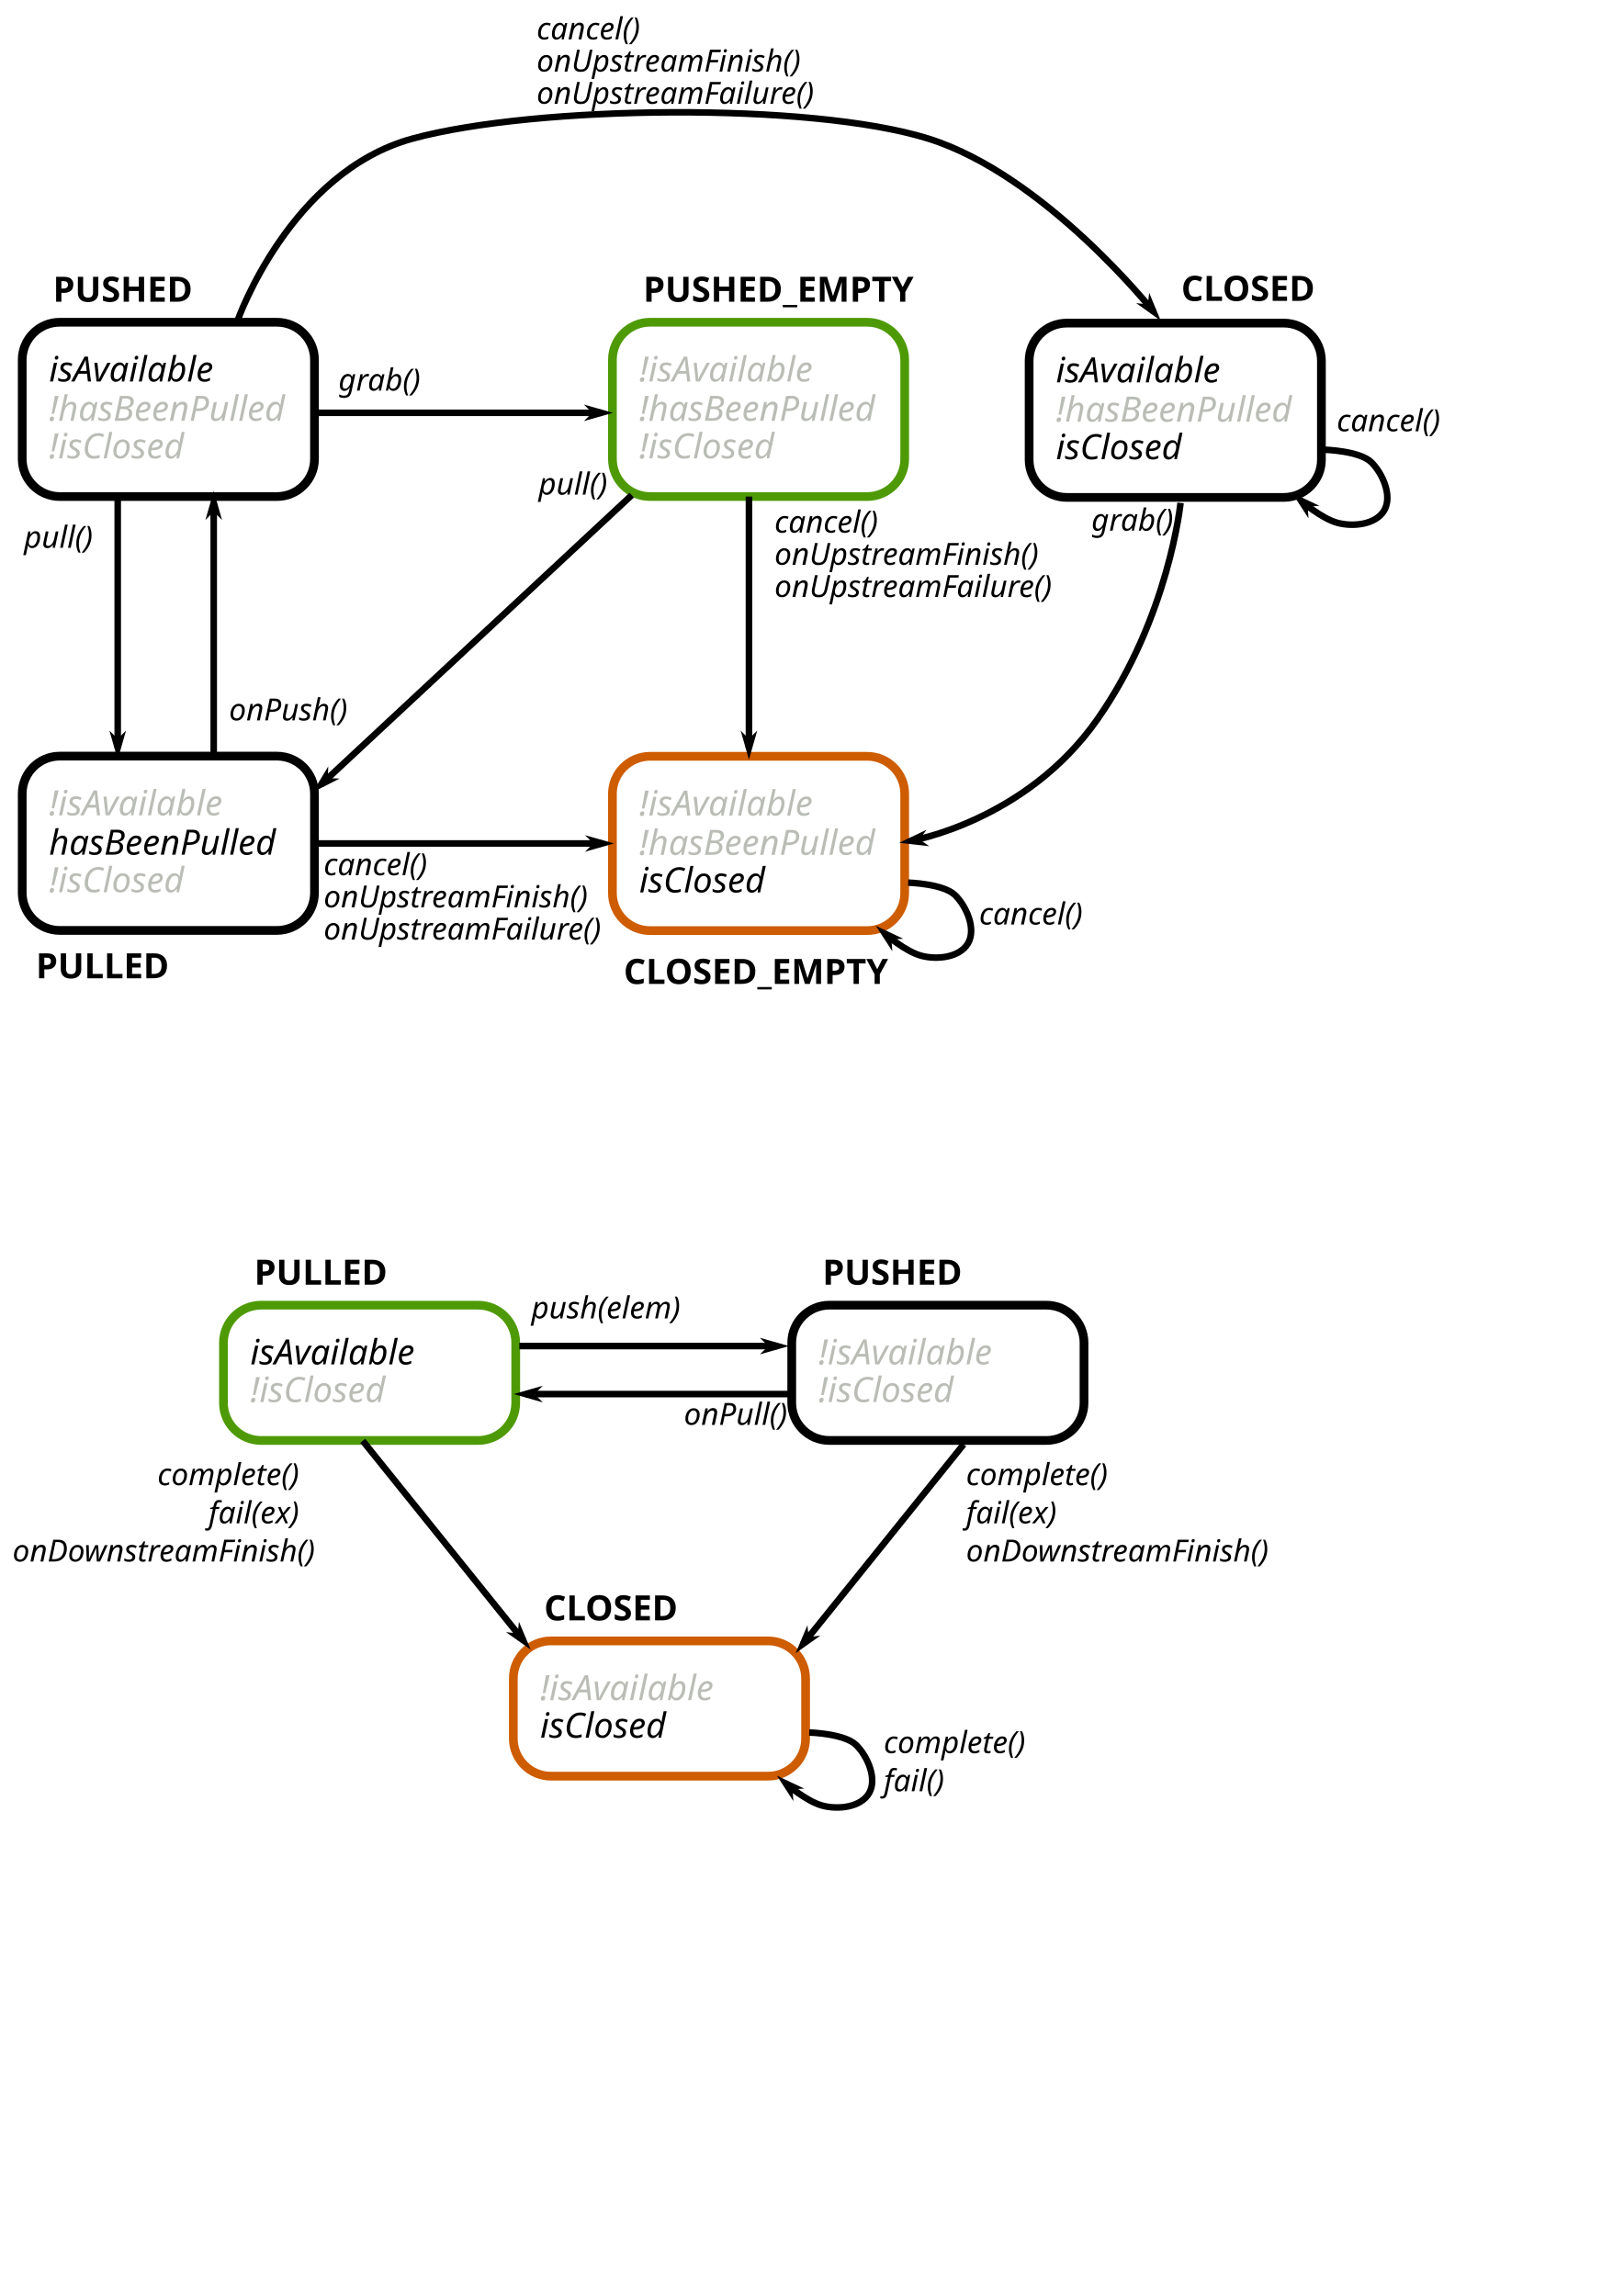
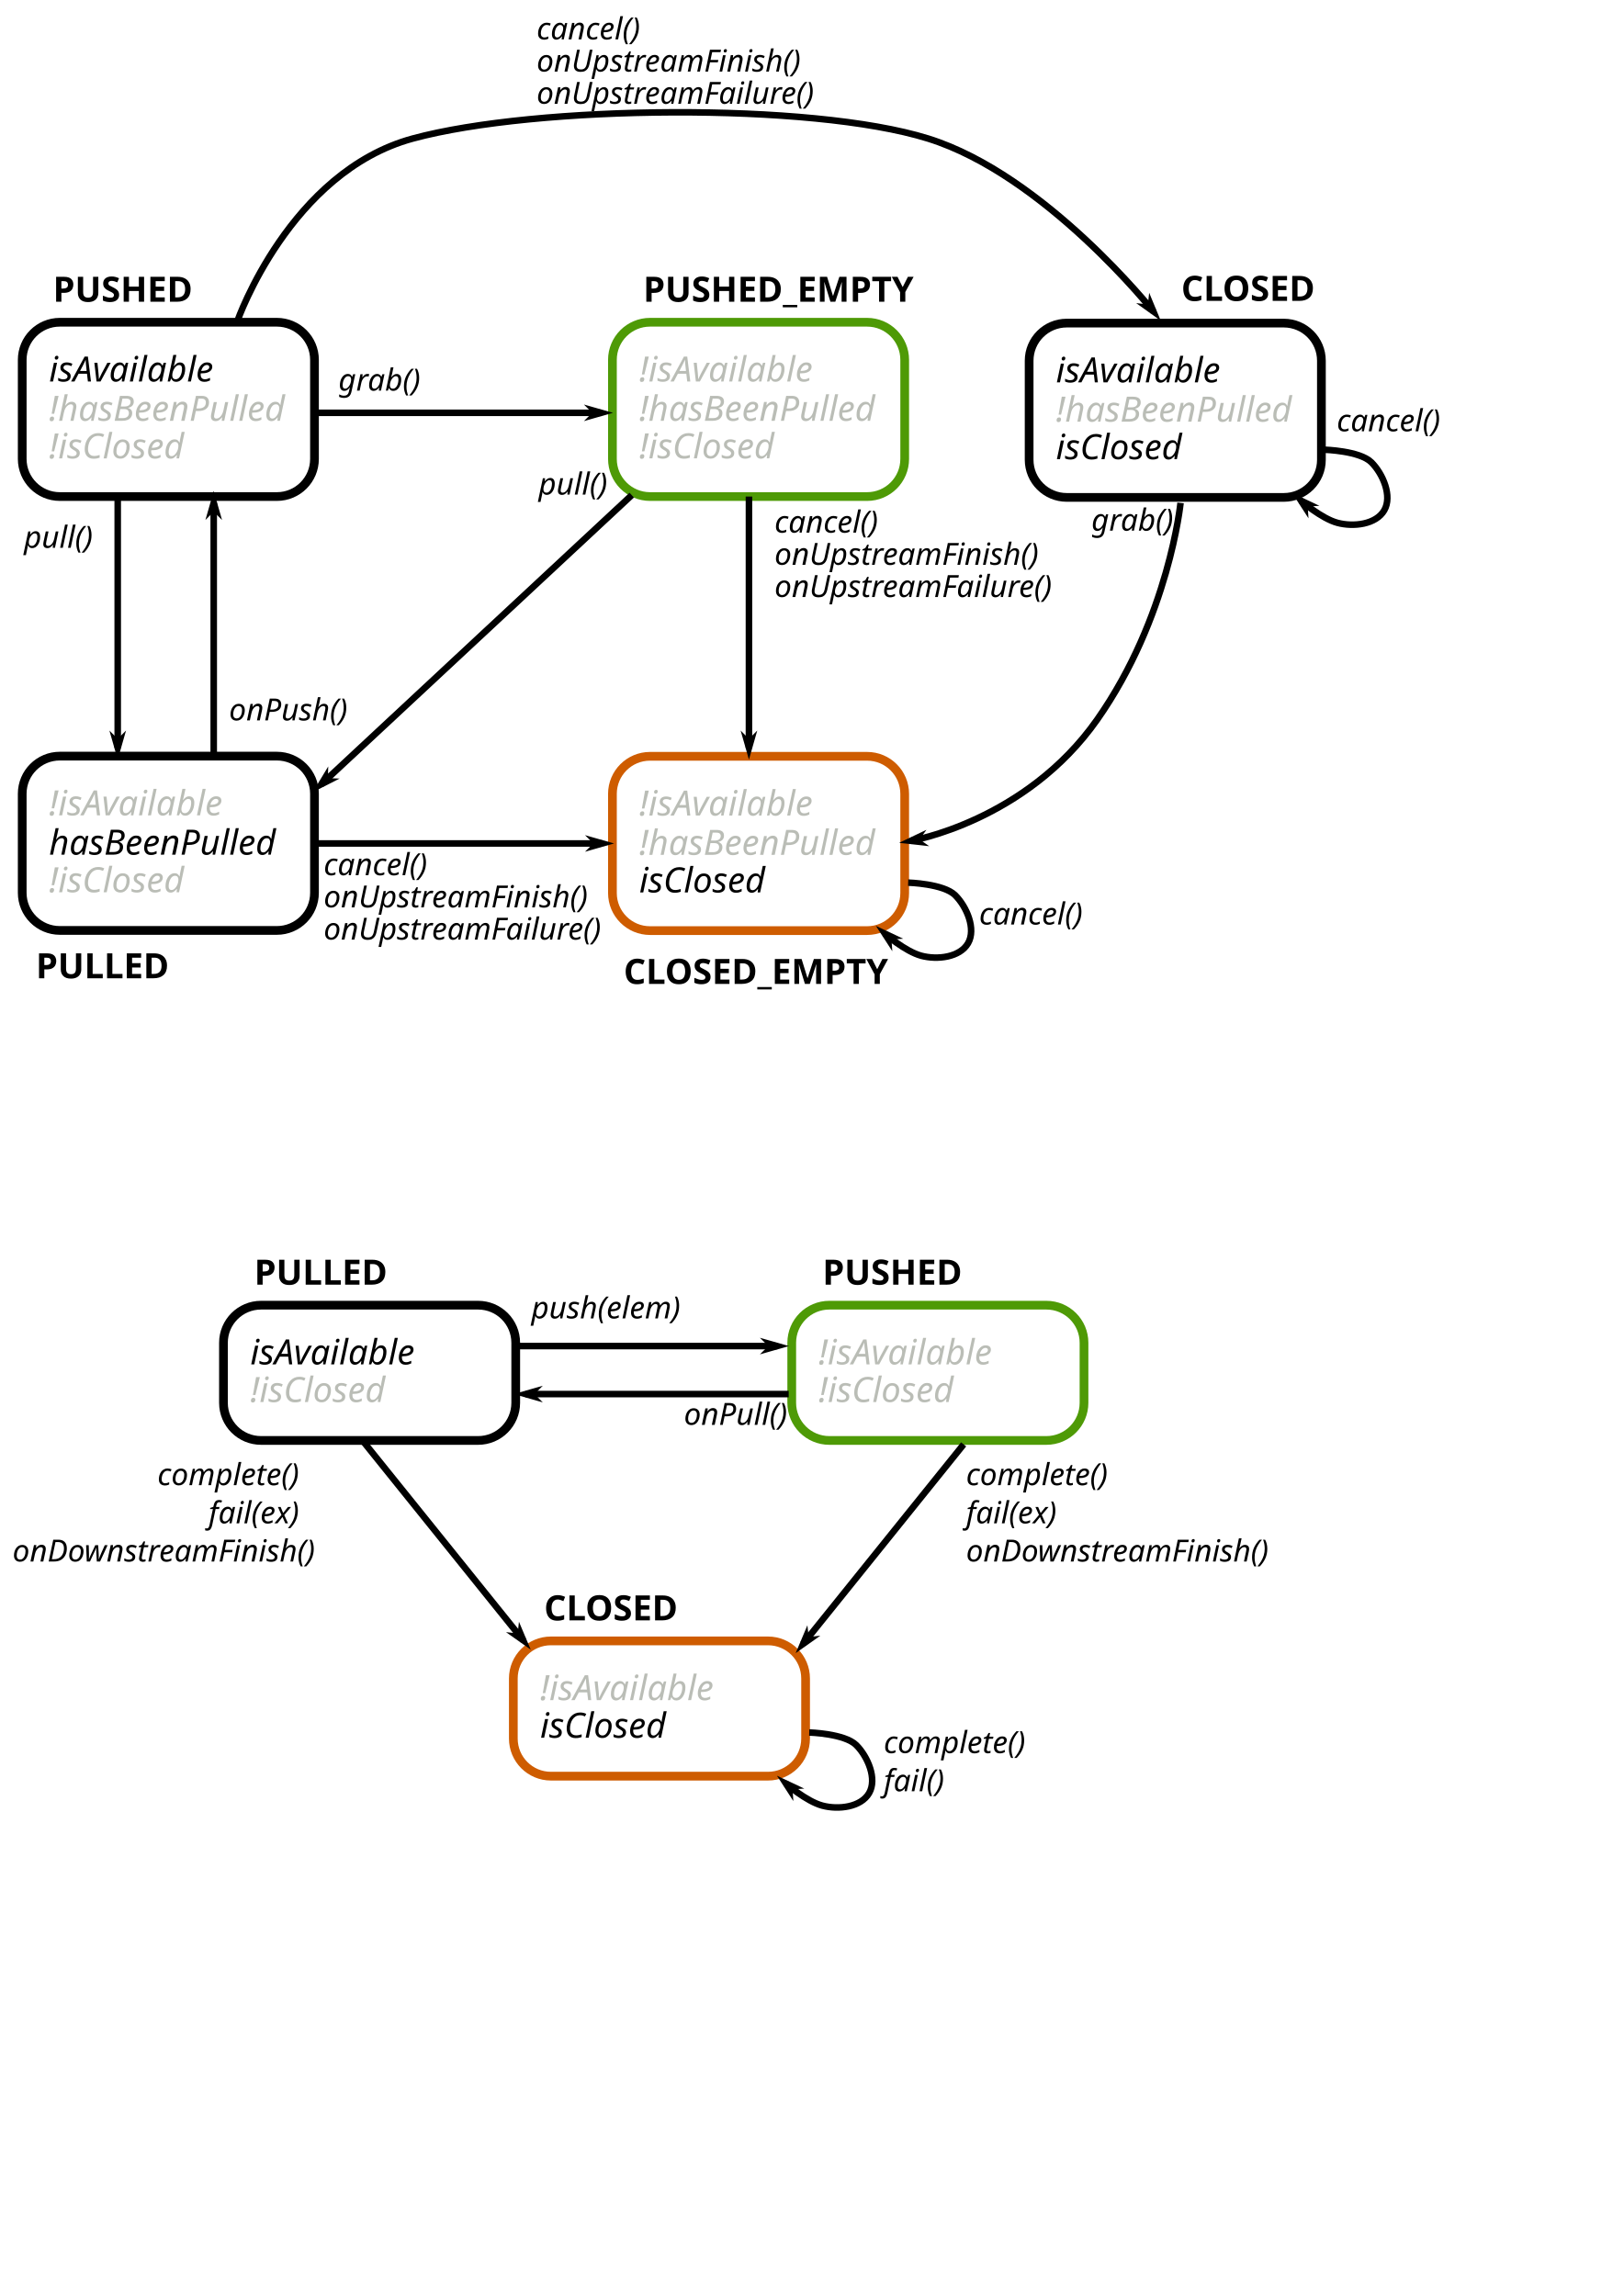
<svg xmlns="http://www.w3.org/2000/svg" xmlns:ns1="http://www.openswatchbook.org/uri/2009/osb" width="744.094" height="1052.362" id="svg2" version="1.1">
  <defs id="defs4">
    <linearGradient id="linearGradient7400" ns1:paint="solid">
      <stop style="stop-color:#000000;stop-opacity:1;" offset="0" id="stop7402" />
    </linearGradient>
    <marker orient="auto" refY="0.0" refX="0.0" id="Arrow1Sstart" style="overflow:visible">
      <path id="path4020" d="M 0.0,0.0 L 5.0,-5.0 L -12.5,0.0 L 5.0,5.0 L 0.0,0.0 z " style="fill-rule:evenodd;stroke:#000000;stroke-width:1.0pt" transform="scale(0.2) translate(6,0)" />
    </marker>
    <marker orient="auto" refY="0.0" refX="0.0" id="Arrow1Send" style="overflow:visible;">
      <path id="path4023" d="M 0.0,0.0 L 5.0,-5.0 L -12.5,0.0 L 5.0,5.0 L 0.0,0.0 z " style="fill-rule:evenodd;stroke:#000000;stroke-width:1.0pt;" transform="scale(0.2) rotate(180) translate(6,0)" />
    </marker>
    <marker orient="auto" refY="0.0" refX="0.0" id="Arrow1Mend" style="overflow:visible;">
      <path id="path4017" d="M 0.0,0.0 L 5.0,-5.0 L -12.5,0.0 L 5.0,5.0 L 0.0,0.0 z " style="fill-rule:evenodd;stroke:#000000;stroke-width:1.0pt;" transform="scale(0.4) rotate(180) translate(10,0)" />
    </marker>
    <marker orient="auto" refY="0.0" refX="0.0" id="Arrow2Lend" style="overflow:visible;">
      <path id="path4029" style="fill-rule:evenodd;stroke-width:0.625;stroke-linejoin:round;" d="M 8.719,4.034 L -2.207,0.016 L 8.719,-4.002 C 6.973,-1.63 6.983,1.616 8.719,4.034 z " transform="scale(1.1) rotate(180) translate(1,0)" />
    </marker>
  </defs>
  <g id="layer1">
    <g id="g3955" transform="translate(-86.15831,-101.8235)">
      <rect rx="17.232" ry="17.232" y="249.523" x="96.341" height="79.892" width="133.937" id="rect2985" style="fill:none;stroke:#000000;stroke-width:4;stroke-miterlimit:4;stroke-opacity:1;stroke-dasharray:none;stroke-dashoffset:0" />
      <text id="text3759" y="240.124" x="110.439" style="font-size:16px;font-style:normal;font-weight:bold;line-height:125%;letter-spacing:0px;word-spacing:0px;fill:#000000;fill-opacity:1;stroke:none;font-family:Franklin Gothic Medium;-inkscape-font-specification:Sans Bold" xml:space="preserve">
        <tspan y="240.124" x="110.439" id="tspan3761">PUSHED</tspan>
      </text>
      <text id="text3763" y="276.671" x="108.607" style="font-size:16px;font-style:oblique;font-weight:normal;line-height:125%;letter-spacing:0px;word-spacing:0px;fill:#000000;fill-opacity:1;stroke:none;font-family:Franklin Gothic Medium;-inkscape-font-specification:'Franklin Gothic Medium, Oblique'" xml:space="preserve">
        <tspan y="276.671" x="108.607" id="tspan3765">isAvailable</tspan>
      </text>
      <text id="text3767" y="294.686" x="108.607" style="font-size:16px;font-style:oblique;font-weight:normal;line-height:125%;letter-spacing:0px;word-spacing:0px;fill:#babdb6;fill-opacity:1;stroke:none;font-family:Franklin Gothic Medium;-inkscape-font-specification:Sans Oblique" xml:space="preserve">
        <tspan y="294.686" x="108.607" id="tspan3769">!hasBeenPulled</tspan>
      </text>
      <text id="text3771" y="311.918" x="108.607" style="font-size:16px;font-style:oblique;font-weight:normal;line-height:125%;letter-spacing:0px;word-spacing:0px;fill:#babdb6;fill-opacity:1;stroke:none;font-family:Franklin Gothic Medium;-inkscape-font-specification:Sans Oblique" xml:space="preserve">
        <tspan y="311.918" x="108.607" id="tspan3773">!isClosed</tspan>
      </text>
    </g>
    <g id="g3966" transform="translate(-35.77871,-97.90717)">
      <rect style="fill:none;stroke:#4e9a06;stroke-width:4;stroke-miterlimit:4;stroke-opacity:1;stroke-dasharray:none;stroke-dashoffset:0" id="rect3793" width="133.937" height="79.892" x="316.436" y="245.607" ry="17.232" rx="17.232" />
      <text xml:space="preserve" style="font-size:16px;font-style:normal;font-weight:bold;line-height:125%;letter-spacing:0px;word-spacing:0px;fill:#000000;fill-opacity:1;stroke:none;font-family:Franklin Gothic Medium;-inkscape-font-specification:Sans Bold" x="330.535" y="236.208" id="text3795">
        <tspan id="tspan3797" x="330.535" y="236.208">PUSHED_EMPTY</tspan>
      </text>
      <text xml:space="preserve" style="font-size:16px;font-style:oblique;font-weight:normal;line-height:125%;letter-spacing:0px;word-spacing:0px;fill:#babdb6;fill-opacity:1;stroke:none;font-family:Franklin Gothic Medium;-inkscape-font-specification:'Franklin Gothic Medium, Oblique'" x="328.702" y="272.755" id="text3799">
        <tspan id="tspan3801" x="328.702" y="272.755">!isAvailable</tspan>
      </text>
      <text xml:space="preserve" style="font-size:16px;font-style:oblique;font-weight:normal;line-height:125%;letter-spacing:0px;word-spacing:0px;fill:#babdb6;fill-opacity:1;stroke:none;font-family:Franklin Gothic Medium;-inkscape-font-specification:Sans Oblique" x="328.702" y="290.77" id="text3803">
        <tspan id="tspan3805" x="328.702" y="290.77">!hasBeenPulled</tspan>
      </text>
      <text xml:space="preserve" style="font-size:16px;font-style:oblique;font-weight:normal;line-height:125%;letter-spacing:0px;word-spacing:0px;fill:#babdb6;fill-opacity:1;stroke:none;font-family:Franklin Gothic Medium;-inkscape-font-specification:Sans Oblique" x="328.702" y="308.002" id="text3807">
        <tspan id="tspan3809" x="328.702" y="308.002">!isClosed</tspan>
      </text>
    </g>
    <flowRoot xml:space="preserve" id="flowRoot3811" style="fill:black;stroke:none;stroke-opacity:1;stroke-width:1px;stroke-linejoin:miter;stroke-linecap:butt;fill-opacity:1;font-family:Franklin Gothic Medium;font-style:oblique;font-weight:normal;font-size:16px;line-height:125%;letter-spacing:0px;word-spacing:0px;-inkscape-font-specification:Sans Oblique">
      <flowRegion id="flowRegion3813">
        <rect id="rect3815" width="209.13" height="170.75" x="71.276" y="210.361" />
      </flowRegion>
      <flowPara id="flowPara3817" />
    </flowRoot>
    <g id="g3977" transform="translate(-85.37505,-101.1208)">
      <rect style="fill:none;stroke:#000000;stroke-width:4;stroke-miterlimit:4;stroke-opacity:1;stroke-dasharray:none;stroke-dashoffset:0" id="rect3819" width="133.937" height="79.892" x="95.557" y="447.688" ry="17.232" rx="17.232" />
      <text xml:space="preserve" style="font-size:16px;font-style:normal;font-weight:bold;line-height:125%;letter-spacing:0px;word-spacing:0px;fill:#000000;fill-opacity:1;stroke:none;font-family:Franklin Gothic Medium;-inkscape-font-specification:Sans Bold" x="101.823" y="549.511" id="text3821">
        <tspan id="tspan3823" x="101.823" y="549.511">PULLED</tspan>
      </text>
      <text xml:space="preserve" style="font-size:16px;font-style:oblique;font-weight:normal;line-height:125%;letter-spacing:0px;word-spacing:0px;fill:#babdb6;fill-opacity:1;stroke:none;font-family:Franklin Gothic Medium;-inkscape-font-specification:'Franklin Gothic Medium, Oblique'" x="107.823" y="474.835" id="text3825">
        <tspan id="tspan3827" x="107.823" y="474.835">!isAvailable</tspan>
      </text>
      <text xml:space="preserve" style="font-size:16px;font-style:oblique;font-weight:normal;line-height:125%;letter-spacing:0px;word-spacing:0px;fill:#000000;fill-opacity:1;stroke:none;font-family:Franklin Gothic Medium;-inkscape-font-specification:Sans Oblique" x="107.823" y="492.85" id="text3829">
        <tspan id="tspan3831" x="107.823" y="492.85">hasBeenPulled</tspan>
      </text>
      <text xml:space="preserve" style="font-size:16px;font-style:oblique;font-weight:normal;line-height:125%;letter-spacing:0px;word-spacing:0px;fill:#babdb6;fill-opacity:1;stroke:none;font-family:Franklin Gothic Medium;-inkscape-font-specification:Sans Oblique" x="107.823" y="510.082" id="text3833">
        <tspan id="tspan3835" x="107.823" y="510.082">!isClosed</tspan>
      </text>
    </g>
    <flowRoot xml:space="preserve" id="flowRoot3891" style="fill:black;stroke:none;stroke-opacity:1;stroke-width:1px;stroke-linejoin:miter;stroke-linecap:butt;fill-opacity:1;font-family:Franklin Gothic Medium;font-style:oblique;font-weight:normal;font-size:16px;line-height:125%;letter-spacing:0px;word-spacing:0px;-inkscape-font-specification:Sans Oblique">
      <flowRegion id="flowRegion3893">
        <rect id="rect3895" width="314.086" height="214.613" x="280.406" y="378.761" />
      </flowRegion>
      <flowPara id="flowPara3897" />
    </flowRoot>
    <g id="g3988" transform="translate(-42.04476,-97.90717)">
      <rect rx="17.232" ry="17.232" y="444.554" x="322.702" height="79.892" width="133.937" id="rect3935" style="fill:none;stroke:#ce5c00;stroke-width:4;stroke-miterlimit:4;stroke-opacity:1;stroke-dasharray:none;stroke-dashoffset:0" />
      <text id="text3937" y="548.878" x="327.855" style="font-size:16px;font-style:normal;font-weight:bold;line-height:125%;letter-spacing:0px;word-spacing:0px;fill:#000000;fill-opacity:1;stroke:none;font-family:Franklin Gothic Medium;-inkscape-font-specification:Sans Bold" xml:space="preserve">
        <tspan y="548.878" x="327.855" id="tspan3939">CLOSED_EMPTY</tspan>
        <tspan id="tspan3953" y="568.878" x="327.855" />
      </text>
      <text id="text3941" y="471.702" x="334.968" style="font-size:16px;font-style:oblique;font-weight:normal;line-height:125%;letter-spacing:0px;word-spacing:0px;fill:#babdb6;fill-opacity:1;stroke:none;font-family:Franklin Gothic Medium;-inkscape-font-specification:'Franklin Gothic Medium, Oblique'" xml:space="preserve">
        <tspan y="471.702" x="334.968" id="tspan3943">!isAvailable</tspan>
      </text>
      <text id="text3945" y="489.717" x="334.968" style="font-size:16px;font-style:oblique;font-weight:normal;line-height:125%;letter-spacing:0px;word-spacing:0px;fill:#babdb6;fill-opacity:1;stroke:none;font-family:Franklin Gothic Medium;-inkscape-font-specification:Sans Oblique" xml:space="preserve">
        <tspan y="489.717" x="334.968" id="tspan3947">!hasBeenPulled</tspan>
      </text>
      <text id="text3949" y="506.949" x="334.968" style="font-size:16px;font-style:oblique;font-weight:normal;line-height:125%;letter-spacing:0px;word-spacing:0px;fill:#000000;fill-opacity:1;stroke:none;font-family:Franklin Gothic Medium;-inkscape-font-specification:Sans Oblique" xml:space="preserve">
        <tspan y="506.949" x="334.968" id="tspan3951">isClosed</tspan>
      </text>
    </g>
    <path style="fill:none;stroke:#000000;stroke-width:3;stroke-linecap:butt;stroke-linejoin:miter;stroke-miterlimit:4;stroke-opacity:1;stroke-dasharray:none;marker-end:url(#Arrow1Send)" d="m 143.336,189.213 132.223,0" id="path4002" />
    <text xml:space="preserve" style="font-size:14px;font-style:oblique;font-weight:normal;line-height:125%;letter-spacing:0px;word-spacing:0px;fill:#000000;fill-opacity:1;stroke:none;font-family:Franklin Gothic Medium;-inkscape-font-specification:Sans Oblique" x="155.085" y="179.03" id="text4828">
      <tspan id="tspan4830" x="155.085" y="179.03">grab()</tspan>
    </text>
    <path style="fill:none;stroke:#000000;stroke-width:3;stroke-linecap:butt;stroke-linejoin:miter;stroke-miterlimit:4;stroke-opacity:1;stroke-dasharray:none;marker-end:url(#Arrow1Send)" d="m 53.946,227.592 0,115.228" id="path4834" />
    <path id="path5022" d="m 97.946,345.595 0,-115.228" style="fill:none;stroke:#000000;stroke-width:3;stroke-linecap:butt;stroke-linejoin:miter;stroke-miterlimit:4;stroke-opacity:1;stroke-dasharray:none;marker-end:url(#Arrow1Send)" />
    <text xml:space="preserve" style="font-size:14px;font-style:oblique;font-weight:normal;line-height:125%;letter-spacing:0px;word-spacing:0px;fill:#000000;fill-opacity:1;stroke:none;font-family:Franklin Gothic Medium;-inkscape-font-specification:Sans Oblique" x="10.966" y="251.09" id="text5024">
      <tspan id="tspan5026" x="10.966" y="251.09">pull()</tspan>
    </text>
    <text xml:space="preserve" style="font-size:14px;font-style:oblique;font-weight:normal;line-height:125%;letter-spacing:0px;word-spacing:0px;fill:#000000;fill-opacity:1;stroke:none;font-family:Franklin Gothic Medium;-inkscape-font-specification:Sans Oblique" x="104.956" y="330.199" id="text5028">
      <tspan id="tspan5030" x="104.956" y="330.199">onPush()</tspan>
    </text>
    <g id="g5032" transform="translate(148.9208,-296.4629)">
      <rect style="fill:none;stroke:#000000;stroke-width:4;stroke-miterlimit:4;stroke-opacity:1;stroke-dasharray:none;stroke-dashoffset:0" id="rect5034" width="133.937" height="79.892" x="322.702" y="444.554" ry="17.232" rx="17.232" />
      <text xml:space="preserve" style="font-size:16px;font-style:normal;font-weight:bold;line-height:125%;letter-spacing:0px;word-spacing:0px;fill:#000000;fill-opacity:1;stroke:none;font-family:Franklin Gothic Medium;-inkscape-font-specification:Sans Bold" x="392.412" y="434.372" id="text5036">
        <tspan id="tspan5038" x="392.412" y="434.372">CLOSED</tspan>
        <tspan x="392.412" y="454.372" id="tspan5040" />
      </text>
      <text xml:space="preserve" style="font-size:16px;font-style:oblique;font-weight:normal;line-height:125%;letter-spacing:0px;word-spacing:0px;fill:#000000;fill-opacity:1;stroke:none;font-family:Franklin Gothic Medium;-inkscape-font-specification:'Franklin Gothic Medium, Oblique'" x="334.968" y="471.702" id="text5042">
        <tspan id="tspan5044" x="334.968" y="471.702">isAvailable</tspan>
      </text>
      <text xml:space="preserve" style="font-size:16px;font-style:oblique;font-weight:normal;line-height:125%;letter-spacing:0px;word-spacing:0px;fill:#babdb6;fill-opacity:1;stroke:none;font-family:Franklin Gothic Medium;-inkscape-font-specification:Sans Oblique" x="334.968" y="489.717" id="text5046">
        <tspan id="tspan5048" x="334.968" y="489.717">!hasBeenPulled</tspan>
      </text>
      <text xml:space="preserve" style="font-size:16px;font-style:oblique;font-weight:normal;line-height:125%;letter-spacing:0px;word-spacing:0px;fill:#000000;fill-opacity:1;stroke:none;font-family:Franklin Gothic Medium;-inkscape-font-specification:Sans Oblique" x="334.968" y="506.949" id="text5050">
        <tspan id="tspan5052" x="334.968" y="506.949">isClosed</tspan>
      </text>
    </g>
    <path id="path5054" d="m 144.119,386.593 131.946,0" style="fill:none;stroke:#000000;stroke-width:3;stroke-linecap:butt;stroke-linejoin:miter;stroke-miterlimit:4;stroke-opacity:1;stroke-dasharray:none;marker-end:url(#Arrow1Send)" />
    <path id="path5254" d="m 417.33,385.415 c 0,0 52.704,-8.876 85.526,-55.658 32.822,-46.781 38.153,-99.253 38.153,-99.253" style="fill:none;stroke:#000000;stroke-width:3;stroke-linecap:butt;stroke-linejoin:miter;stroke-miterlimit:4;stroke-opacity:1;stroke-dasharray:none;marker-start:url(#Arrow1Sstart);marker-end:none" />
    <text id="text6190" y="243.227" x="500.148" style="font-size:14px;font-style:oblique;font-weight:normal;line-height:125%;letter-spacing:0px;word-spacing:0px;fill:#000000;fill-opacity:1;stroke:none;font-family:Franklin Gothic Medium;-inkscape-font-specification:Sans Oblique" xml:space="preserve">
      <tspan y="243.227" x="500.148" id="tspan6192">grab()</tspan>
    </text>
    <path id="path6194" d="m 343.219,227.592 0,115.228" style="fill:none;stroke:#000000;stroke-width:3;stroke-linecap:butt;stroke-linejoin:miter;stroke-miterlimit:4;stroke-opacity:1;stroke-dasharray:none;marker-end:url(#Arrow1Send)" />
    <path style="fill:none;stroke:#000000;stroke-width:3;stroke-linecap:butt;stroke-linejoin:miter;stroke-miterlimit:4;stroke-opacity:1;stroke-dasharray:none;marker-end:url(#Arrow1Send)" d="m 108.873,146.917 c 0,0 23.918,-68.092 80.284,-83.417 56.366,-15.325 182.52,-16.732 236.152,0 53.632,16.732 103.305,79.305 103.305,79.305" id="path6406" />
    <text xml:space="preserve" style="font-size:14px;font-style:oblique;font-weight:normal;line-height:125%;letter-spacing:0px;word-spacing:0px;fill:#000000;fill-opacity:1;stroke:none;font-family:Franklin Gothic Medium;-inkscape-font-specification:Sans Oblique" x="245.913" y="32.803" id="text6610">
      <tspan id="tspan6612" x="245.913" y="32.803">onUpstreamFinish()</tspan>
    </text>
    <text id="text6614" y="18.043" x="245.913" style="font-size:14px;font-style:oblique;font-weight:normal;line-height:125%;letter-spacing:0px;word-spacing:0px;fill:#000000;fill-opacity:1;stroke:none;font-family:Franklin Gothic Medium;-inkscape-font-specification:Sans Oblique" xml:space="preserve">
      <tspan y="18.043" x="245.913" id="tspan6616">cancel()</tspan>
    </text>
    <text id="text6624" y="47.563" x="245.913" style="font-size:14px;font-style:oblique;font-weight:normal;line-height:125%;letter-spacing:0px;word-spacing:0px;fill:#000000;fill-opacity:1;stroke:none;font-family:Franklin Gothic Medium;-inkscape-font-specification:Sans Oblique" xml:space="preserve">
      <tspan y="47.563" x="245.913" id="tspan6626">onUpstreamFailure()</tspan>
    </text>
    <text id="text6628" y="258.878" x="354.928" style="font-size:14px;font-style:oblique;font-weight:normal;line-height:125%;letter-spacing:0px;word-spacing:0px;fill:#000000;fill-opacity:1;stroke:none;font-family:Franklin Gothic Medium;-inkscape-font-specification:Sans Oblique" xml:space="preserve">
      <tspan y="258.878" x="354.928" id="tspan6630">onUpstreamFinish()</tspan>
    </text>
    <text xml:space="preserve" style="font-size:14px;font-style:oblique;font-weight:normal;line-height:125%;letter-spacing:0px;word-spacing:0px;fill:#000000;fill-opacity:1;stroke:none;font-family:Franklin Gothic Medium;-inkscape-font-specification:Sans Oblique" x="354.928" y="244.118" id="text6632">
      <tspan id="tspan6634" x="354.928" y="244.118">cancel()</tspan>
    </text>
    <text xml:space="preserve" style="font-size:14px;font-style:oblique;font-weight:normal;line-height:125%;letter-spacing:0px;word-spacing:0px;fill:#000000;fill-opacity:1;stroke:none;font-family:Franklin Gothic Medium;-inkscape-font-specification:Sans Oblique" x="354.928" y="273.637" id="text6636">
      <tspan id="tspan6638" x="354.928" y="273.637">onUpstreamFailure()</tspan>
    </text>
    <text id="text6640" y="415.895" x="148.327" style="font-size:14px;font-style:oblique;font-weight:normal;line-height:125%;letter-spacing:0px;word-spacing:0px;fill:#000000;fill-opacity:1;stroke:none;font-family:Franklin Gothic Medium;-inkscape-font-specification:Sans Oblique" xml:space="preserve">
      <tspan y="415.895" x="148.327" id="tspan6642">onUpstreamFinish()</tspan>
    </text>
    <text xml:space="preserve" style="font-size:14px;font-style:oblique;font-weight:normal;line-height:125%;letter-spacing:0px;word-spacing:0px;fill:#000000;fill-opacity:1;stroke:none;font-family:Franklin Gothic Medium;-inkscape-font-specification:Sans Oblique" x="148.327" y="401.135" id="text6644">
      <tspan id="tspan6646" x="148.327" y="401.135">cancel()</tspan>
    </text>
    <text xml:space="preserve" style="font-size:14px;font-style:oblique;font-weight:normal;line-height:125%;letter-spacing:0px;word-spacing:0px;fill:#000000;fill-opacity:1;stroke:none;font-family:Franklin Gothic Medium;-inkscape-font-specification:Sans Oblique" x="148.327" y="430.655" id="text6648">
      <tspan id="tspan6650" x="148.327" y="430.655">onUpstreamFailure()</tspan>
    </text>
    <g id="g6720" transform="translate(54,0)">
-       <rect style="fill:none;stroke:#4e9a06;stroke-width:4;stroke-miterlimit:4;stroke-opacity:1;stroke-dasharray:none;stroke-dashoffset:0" id="rect6674" width="133.937" height="62.001" x="48.404" y="598.223" ry="17.232" rx="17.232" />
+       <rect style="fill:none;stroke:#000000;stroke-width:4;stroke-miterlimit:4;stroke-opacity:1;stroke-dasharray:none;stroke-dashoffset:0" id="rect6674" width="133.937" height="62.001" x="48.404" y="598.223" ry="17.232" rx="17.232" />
      <text xml:space="preserve" style="font-size:16px;font-style:normal;font-weight:bold;line-height:125%;letter-spacing:0px;word-spacing:0px;fill:#000000;fill-opacity:1;stroke:none;font-family:Franklin Gothic Medium;-inkscape-font-specification:Sans Bold" x="62.502" y="588.824" id="text6676">
        <tspan id="tspan6678" x="62.502" y="588.824">PULLED</tspan>
      </text>
      <text xml:space="preserve" style="font-size:16px;font-style:oblique;font-weight:normal;line-height:125%;letter-spacing:0px;word-spacing:0px;fill:#000000;fill-opacity:1;stroke:none;font-family:Franklin Gothic Medium;-inkscape-font-specification:'Franklin Gothic Medium, Oblique'" x="60.67" y="625.371" id="text6680">
        <tspan id="tspan6682" x="60.67" y="625.371">isAvailable</tspan>
      </text>
      <text xml:space="preserve" style="font-size:16px;font-style:oblique;font-weight:normal;line-height:125%;letter-spacing:0px;word-spacing:0px;fill:#babdb6;fill-opacity:1;stroke:none;font-family:Franklin Gothic Medium;-inkscape-font-specification:Sans Oblique" x="60.67" y="642.617" id="text6688">
        <tspan id="tspan6690" x="60.67" y="642.617">!isClosed</tspan>
      </text>
    </g>
    <g id="g6764" transform="translate(116,0)">
      <g id="g6729">
-         <rect style="fill:none;stroke:#000000;stroke-width:4;stroke-miterlimit:4;stroke-opacity:1;stroke-dasharray:none;stroke-dashoffset:0" id="rect6692" width="133.937" height="62.001" x="246.829" y="598.223" ry="17.232" rx="17.232" />
+         <rect style="fill:none;stroke:#4e9a06;stroke-width:4;stroke-miterlimit:4;stroke-opacity:1;stroke-dasharray:none;stroke-dashoffset:0" id="rect6692" width="133.937" height="62.001" x="246.829" y="598.223" ry="17.232" rx="17.232" />
        <text xml:space="preserve" style="font-size:16px;font-style:normal;font-weight:bold;line-height:125%;letter-spacing:0px;word-spacing:0px;fill:#000000;fill-opacity:1;stroke:none;font-family:Franklin Gothic Medium;-inkscape-font-specification:Sans Bold" x="260.927" y="588.824" id="text6694">
          <tspan id="tspan6696" x="260.927" y="588.824">PUSHED</tspan>
        </text>
        <text xml:space="preserve" style="font-size:16px;font-style:oblique;font-weight:normal;line-height:125%;letter-spacing:0px;word-spacing:0px;fill:#babdb6;fill-opacity:1;stroke:none;font-family:Franklin Gothic Medium;-inkscape-font-specification:'Franklin Gothic Medium, Oblique'" x="259.095" y="625.371" id="text6698">
          <tspan id="tspan6700" x="259.095" y="625.371">!isAvailable</tspan>
        </text>
        <text xml:space="preserve" style="font-size:16px;font-style:oblique;font-weight:normal;line-height:125%;letter-spacing:0px;word-spacing:0px;fill:#babdb6;fill-opacity:1;stroke:none;font-family:Franklin Gothic Medium;-inkscape-font-specification:Sans Oblique" x="259.095" y="642.617" id="text6702">
          <tspan id="tspan6704" x="259.095" y="642.617">!isClosed</tspan>
        </text>
      </g>
    </g>
    <g id="g6754" transform="translate(86,14)">
      <g transform="translate(-97.58616,139.8735)" id="g6738">
        <rect rx="17.232" ry="17.232" y="598.223" x="246.829" height="62.001" width="133.937" id="rect6740" style="fill:none;stroke:#ce5c00;stroke-width:4;stroke-miterlimit:4;stroke-opacity:1;stroke-dasharray:none;stroke-dashoffset:0" />
        <text id="text6742" y="588.824" x="260.927" style="font-size:16px;font-style:normal;font-weight:bold;line-height:125%;letter-spacing:0px;word-spacing:0px;fill:#000000;fill-opacity:1;stroke:none;font-family:Franklin Gothic Medium;-inkscape-font-specification:Sans Bold" xml:space="preserve">
          <tspan y="588.824" x="260.927" id="tspan6744">CLOSED</tspan>
        </text>
        <text id="text6746" y="625.371" x="259.095" style="font-size:16px;font-style:oblique;font-weight:normal;line-height:125%;letter-spacing:0px;word-spacing:0px;fill:#babdb6;fill-opacity:1;stroke:none;font-family:Franklin Gothic Medium;-inkscape-font-specification:'Franklin Gothic Medium, Oblique'" xml:space="preserve">
          <tspan y="625.371" x="259.095" id="tspan6748">!isAvailable</tspan>
        </text>
        <text id="text6750" y="642.617" x="259.095" style="font-size:16px;font-style:oblique;font-weight:normal;line-height:125%;letter-spacing:0px;word-spacing:0px;fill:#000000;fill-opacity:1;stroke:none;font-family:Franklin Gothic Medium;-inkscape-font-specification:Sans Oblique" xml:space="preserve">
          <tspan y="642.617" x="259.095" id="tspan6752">isClosed</tspan>
        </text>
      </g>
    </g>
    <path id="path6774" d="m 237.997,616.965 118.223,0" style="fill:none;stroke:#000000;stroke-width:3;stroke-linecap:butt;stroke-linejoin:miter;stroke-miterlimit:4;stroke-opacity:1;stroke-dasharray:none;marker-end:url(#Arrow1Send)" />
    <path style="fill:none;stroke:#000000;stroke-width:3;stroke-linecap:butt;stroke-linejoin:miter;stroke-miterlimit:4;stroke-opacity:1;stroke-dasharray:none;marker-end:url(#Arrow1Send)" d="m 361.435,638.965 -120.663,0" id="path6776" />
    <text xml:space="preserve" style="font-size:14px;font-style:oblique;font-weight:normal;line-height:125%;letter-spacing:0px;word-spacing:0px;fill:#000000;fill-opacity:1;stroke:none;font-family:Franklin Gothic Medium;-inkscape-font-specification:Sans Oblique" x="243.48" y="604.279" id="text6778">
      <tspan id="tspan6780" x="243.48" y="604.279">push(elem)</tspan>
    </text>
    <text xml:space="preserve" style="font-size:14px;font-style:oblique;font-weight:normal;line-height:125%;letter-spacing:0px;word-spacing:0px;fill:#000000;fill-opacity:1;stroke:none;font-family:Franklin Gothic Medium;-inkscape-font-specification:Sans Oblique" x="313.417" y="653.072" id="text6782">
      <tspan id="tspan6784" x="313.417" y="653.072">onPull()</tspan>
    </text>
    <path style="fill:none;stroke:#000000;stroke-width:3;stroke-linecap:butt;stroke-linejoin:miter;stroke-miterlimit:4;stroke-opacity:1;stroke-dasharray:none;marker-end:url(#Arrow1Send)" d="m 166.224,660.391 73.629,91.52" id="path6786" />
    <path id="path6976" d="m 441.606,662.018 -73.629,91.52" style="fill:none;stroke:#000000;stroke-width:3;stroke-linecap:butt;stroke-linejoin:miter;stroke-miterlimit:4;stroke-opacity:1;stroke-dasharray:none;marker-end:url(#Arrow1Send)" />
    <text xml:space="preserve" style="font-size:14px;font-style:oblique;font-weight:normal;line-height:125%;letter-spacing:0px;word-spacing:0px;fill:#000000;fill-opacity:1;stroke:none;font-family:Franklin Gothic Medium;-inkscape-font-specification:Sans Oblique" x="442.718" y="680.721" id="text6978">
      <tspan id="tspan6980" x="442.718" y="680.721">complete()</tspan>
      <tspan x="442.718" y="698.221" id="tspan7388">fail(ex)</tspan>
      <tspan x="442.718" y="715.721" id="tspan6982">onDownstreamFinish()</tspan>
    </text>
    <g id="g6990">
      <text xml:space="preserve" style="font-size:14px;font-style:oblique;font-weight:normal;text-align:end;line-height:125%;letter-spacing:0px;word-spacing:0px;text-anchor:end;fill:#000000;fill-opacity:1;stroke:none;font-family:Franklin Gothic Medium;-inkscape-font-specification:Sans Oblique" x="169.827" y="680.721" id="text6984">
        <tspan id="tspan6986" x="169.827" y="680.721">complete()</tspan>
        <tspan x="169.827" y="698.221" id="tspan7390">fail(ex)</tspan>
        <tspan x="169.827" y="715.721" id="tspan6988">onDownstreamFinish()</tspan>
      </text>
    </g>
    <path style="fill:none;stroke:#000000;stroke-width:3;stroke-linecap:butt;stroke-linejoin:miter;stroke-opacity:1;stroke-miterlimit:4;stroke-dasharray:none;marker-end:url(#Arrow1Send)" d="M 289.506,226.946 147.192,359.5" id="path6998" />
    <path style="fill:none;stroke:#000000;stroke-width:3;stroke-linecap:butt;stroke-linejoin:miter;stroke-miterlimit:4;stroke-opacity:1;stroke-dasharray:none;marker-end:url(#Arrow1Send)" d="m 606.916,206.124 c 0,0 16.244,0.463 21.557,5.776 5.313,5.313 9.64,15.501 5.893,21.992 -3.748,6.491 -14.06,7.726 -21.446,5.746 -7.386,-1.979 -16.772,-10.187 -16.772,-10.187" id="path7188" />
    <text xml:space="preserve" style="font-size:14px;font-style:oblique;font-weight:normal;line-height:125%;letter-spacing:0px;word-spacing:0px;fill:#000000;fill-opacity:1;stroke:none;font-family:Franklin Gothic Medium;-inkscape-font-specification:Sans Oblique" x="612.595" y="197.67" id="text7378">
      <tspan id="tspan7380" x="612.595" y="197.67">cancel()</tspan>
    </text>
    <path id="path7382" d="m 416.184,404.55 c 0,0 16.244,0.463 21.557,5.776 5.313,5.313 9.64,15.501 5.893,21.992 -3.748,6.491 -14.06,7.726 -21.446,5.746 -7.386,-1.979 -16.772,-10.187 -16.772,-10.187" style="fill:none;stroke:#000000;stroke-width:3;stroke-linecap:butt;stroke-linejoin:miter;stroke-miterlimit:4;stroke-opacity:1;stroke-dasharray:none;marker-end:url(#Arrow1Send)" />
    <text id="text7384" y="423.745" x="448.698" style="font-size:14px;font-style:oblique;font-weight:normal;line-height:125%;letter-spacing:0px;word-spacing:0px;fill:#000000;fill-opacity:1;stroke:none;font-family:Franklin Gothic Medium;-inkscape-font-specification:Sans Oblique" xml:space="preserve">
      <tspan y="423.745" x="448.698" id="tspan7386">cancel()</tspan>
    </text>
    <path id="path7392" d="m 370.842,794.081 c 0,0 16.244,0.463 21.557,5.776 5.313,5.313 9.64,15.501 5.893,21.992 -3.748,6.491 -14.06,7.726 -21.446,5.746 -7.386,-1.979 -16.772,-10.187 -16.772,-10.187" style="fill:none;stroke:#000000;stroke-width:3;stroke-linecap:butt;stroke-linejoin:miter;stroke-miterlimit:4;stroke-opacity:1;stroke-dasharray:none;marker-end:url(#Arrow1Send)" />
    <text xml:space="preserve" style="font-size:14px;font-style:oblique;font-weight:normal;line-height:125%;letter-spacing:0px;word-spacing:0px;fill:#000000;fill-opacity:1;stroke:none;font-family:Franklin Gothic Medium;-inkscape-font-specification:Sans Oblique" x="404.983" y="803.517" id="text7394">
      <tspan id="tspan7396" x="404.983" y="803.517">complete()</tspan>
      <tspan x="404.983" y="821.017" id="tspan7398">fail()</tspan>
    </text>
    <text id="text8854" y="226.693" x="246.799" style="font-size:14px;font-style:oblique;font-weight:normal;line-height:125%;letter-spacing:0px;word-spacing:0px;fill:#000000;fill-opacity:1;stroke:none;font-family:Franklin Gothic Medium;-inkscape-font-specification:Sans Oblique" xml:space="preserve">
      <tspan y="226.693" x="246.799" id="tspan8856">pull()</tspan>
    </text>
  </g>
</svg>
